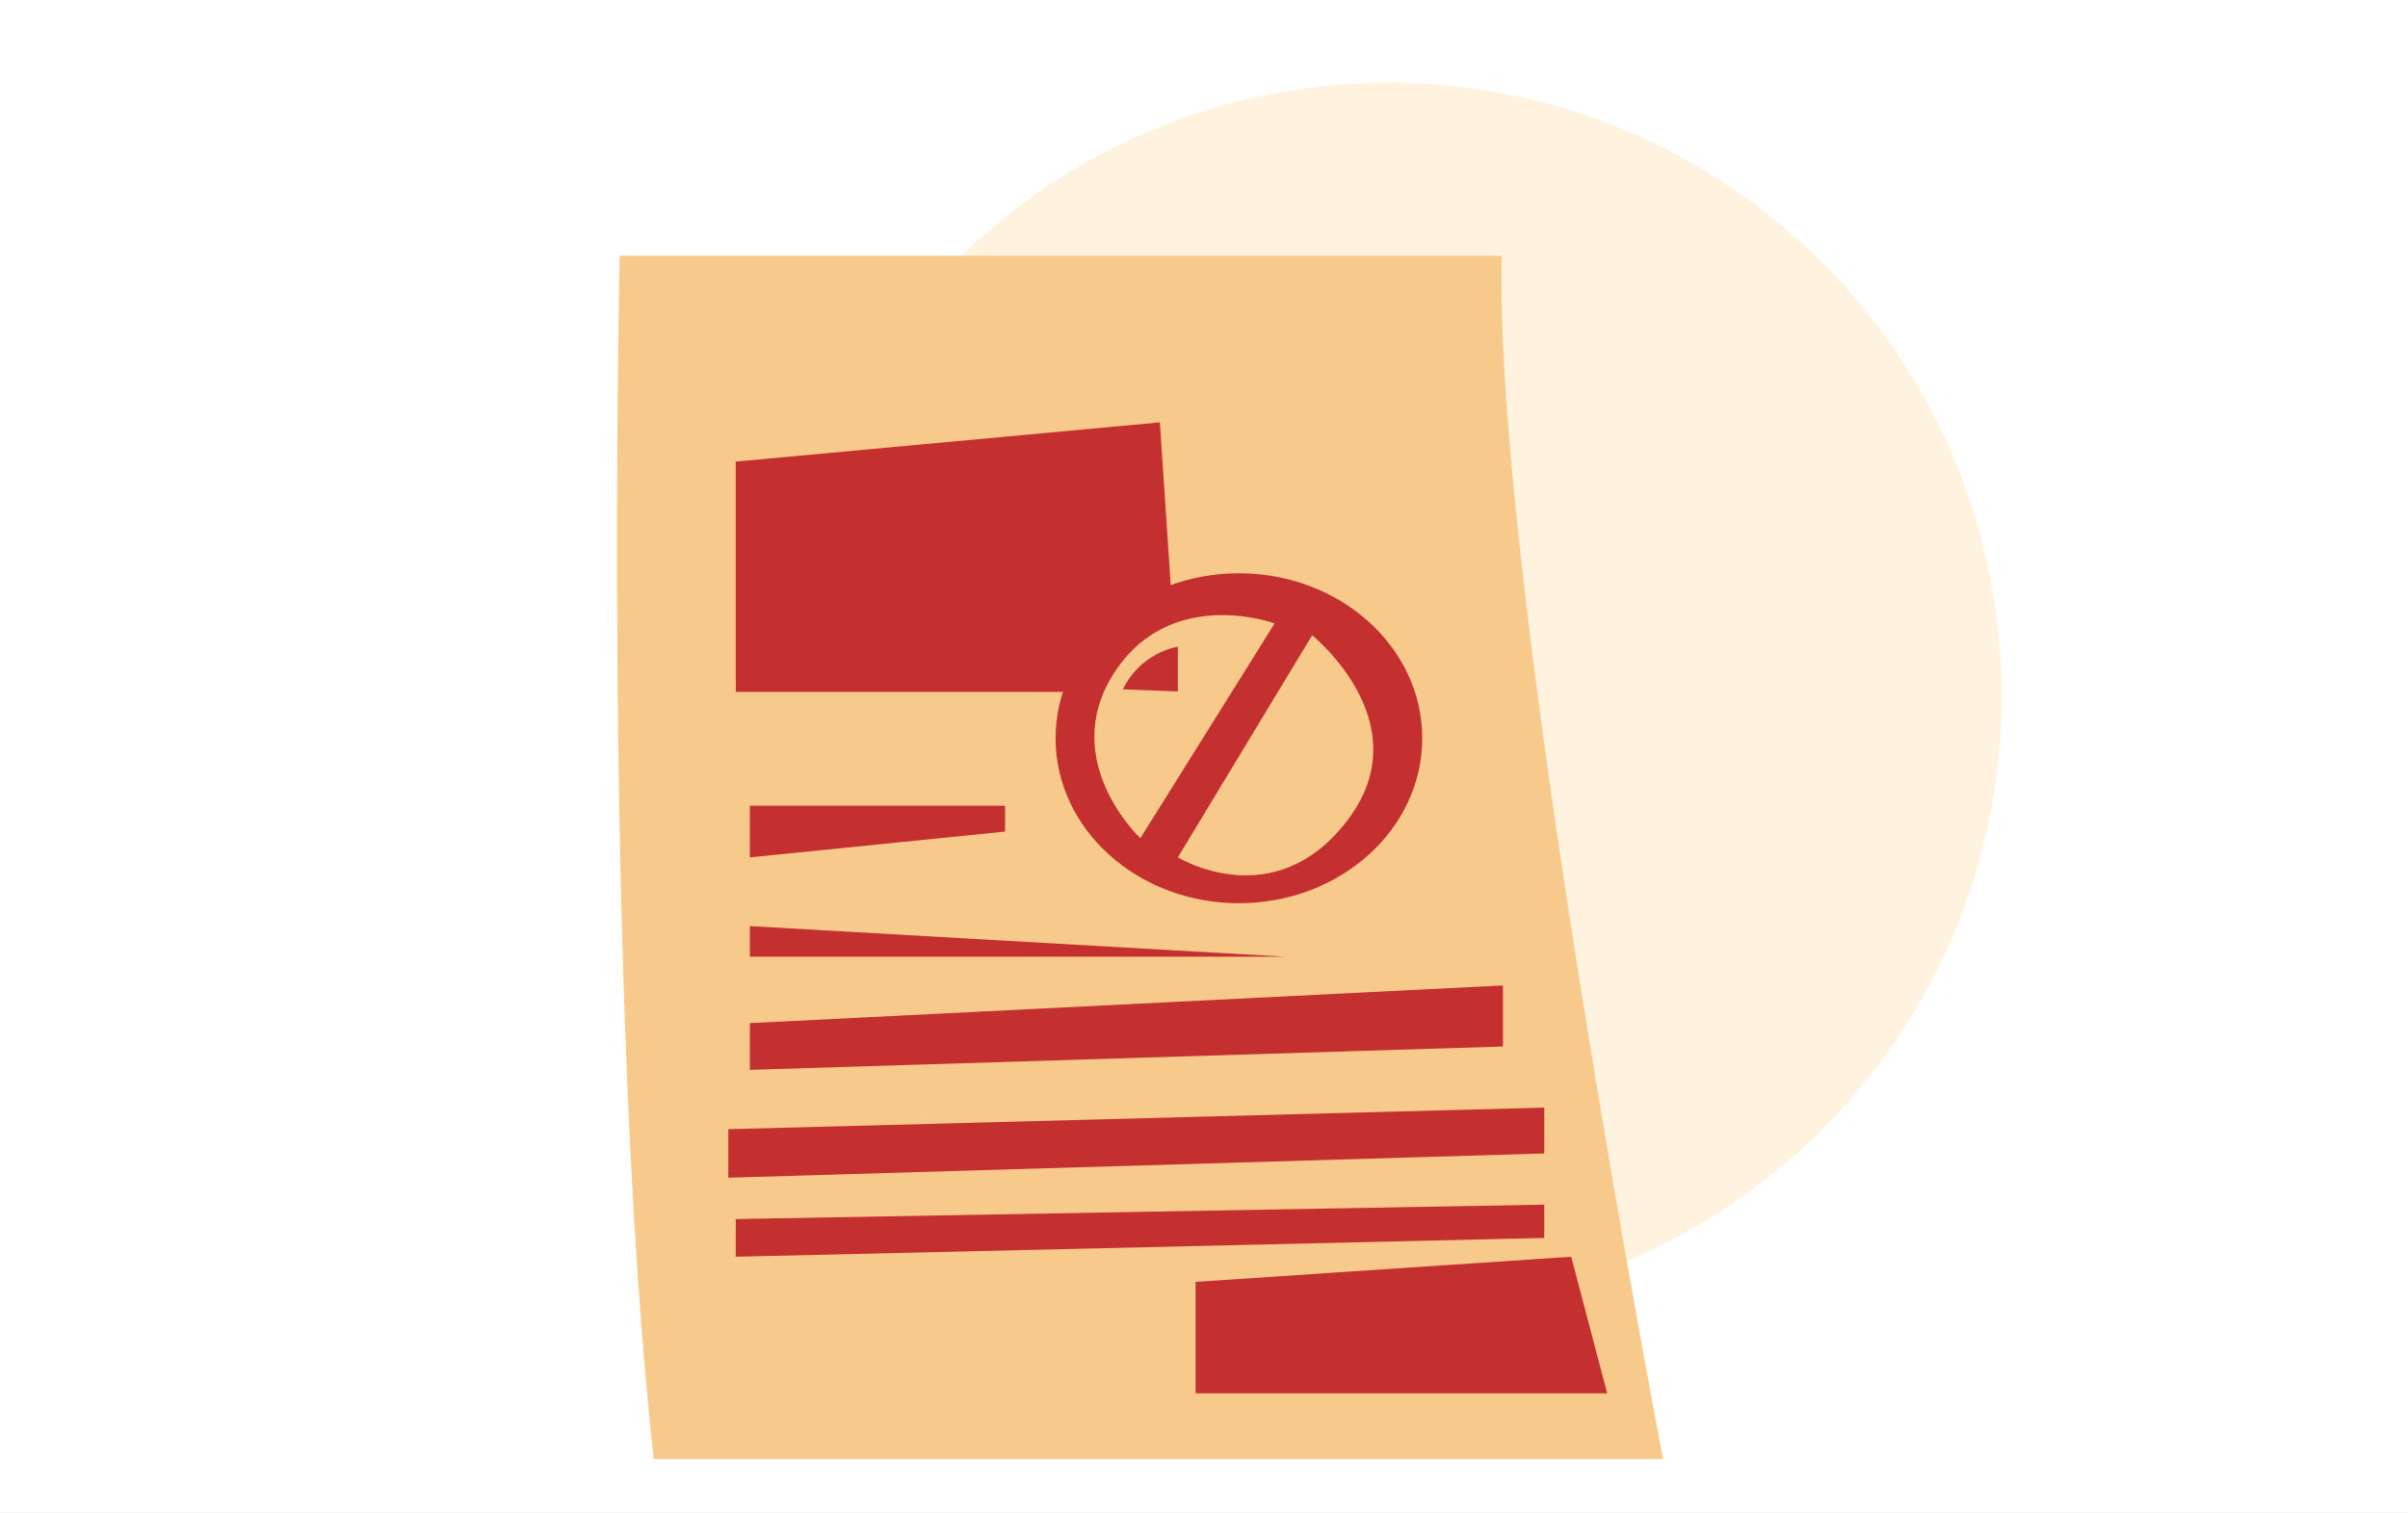
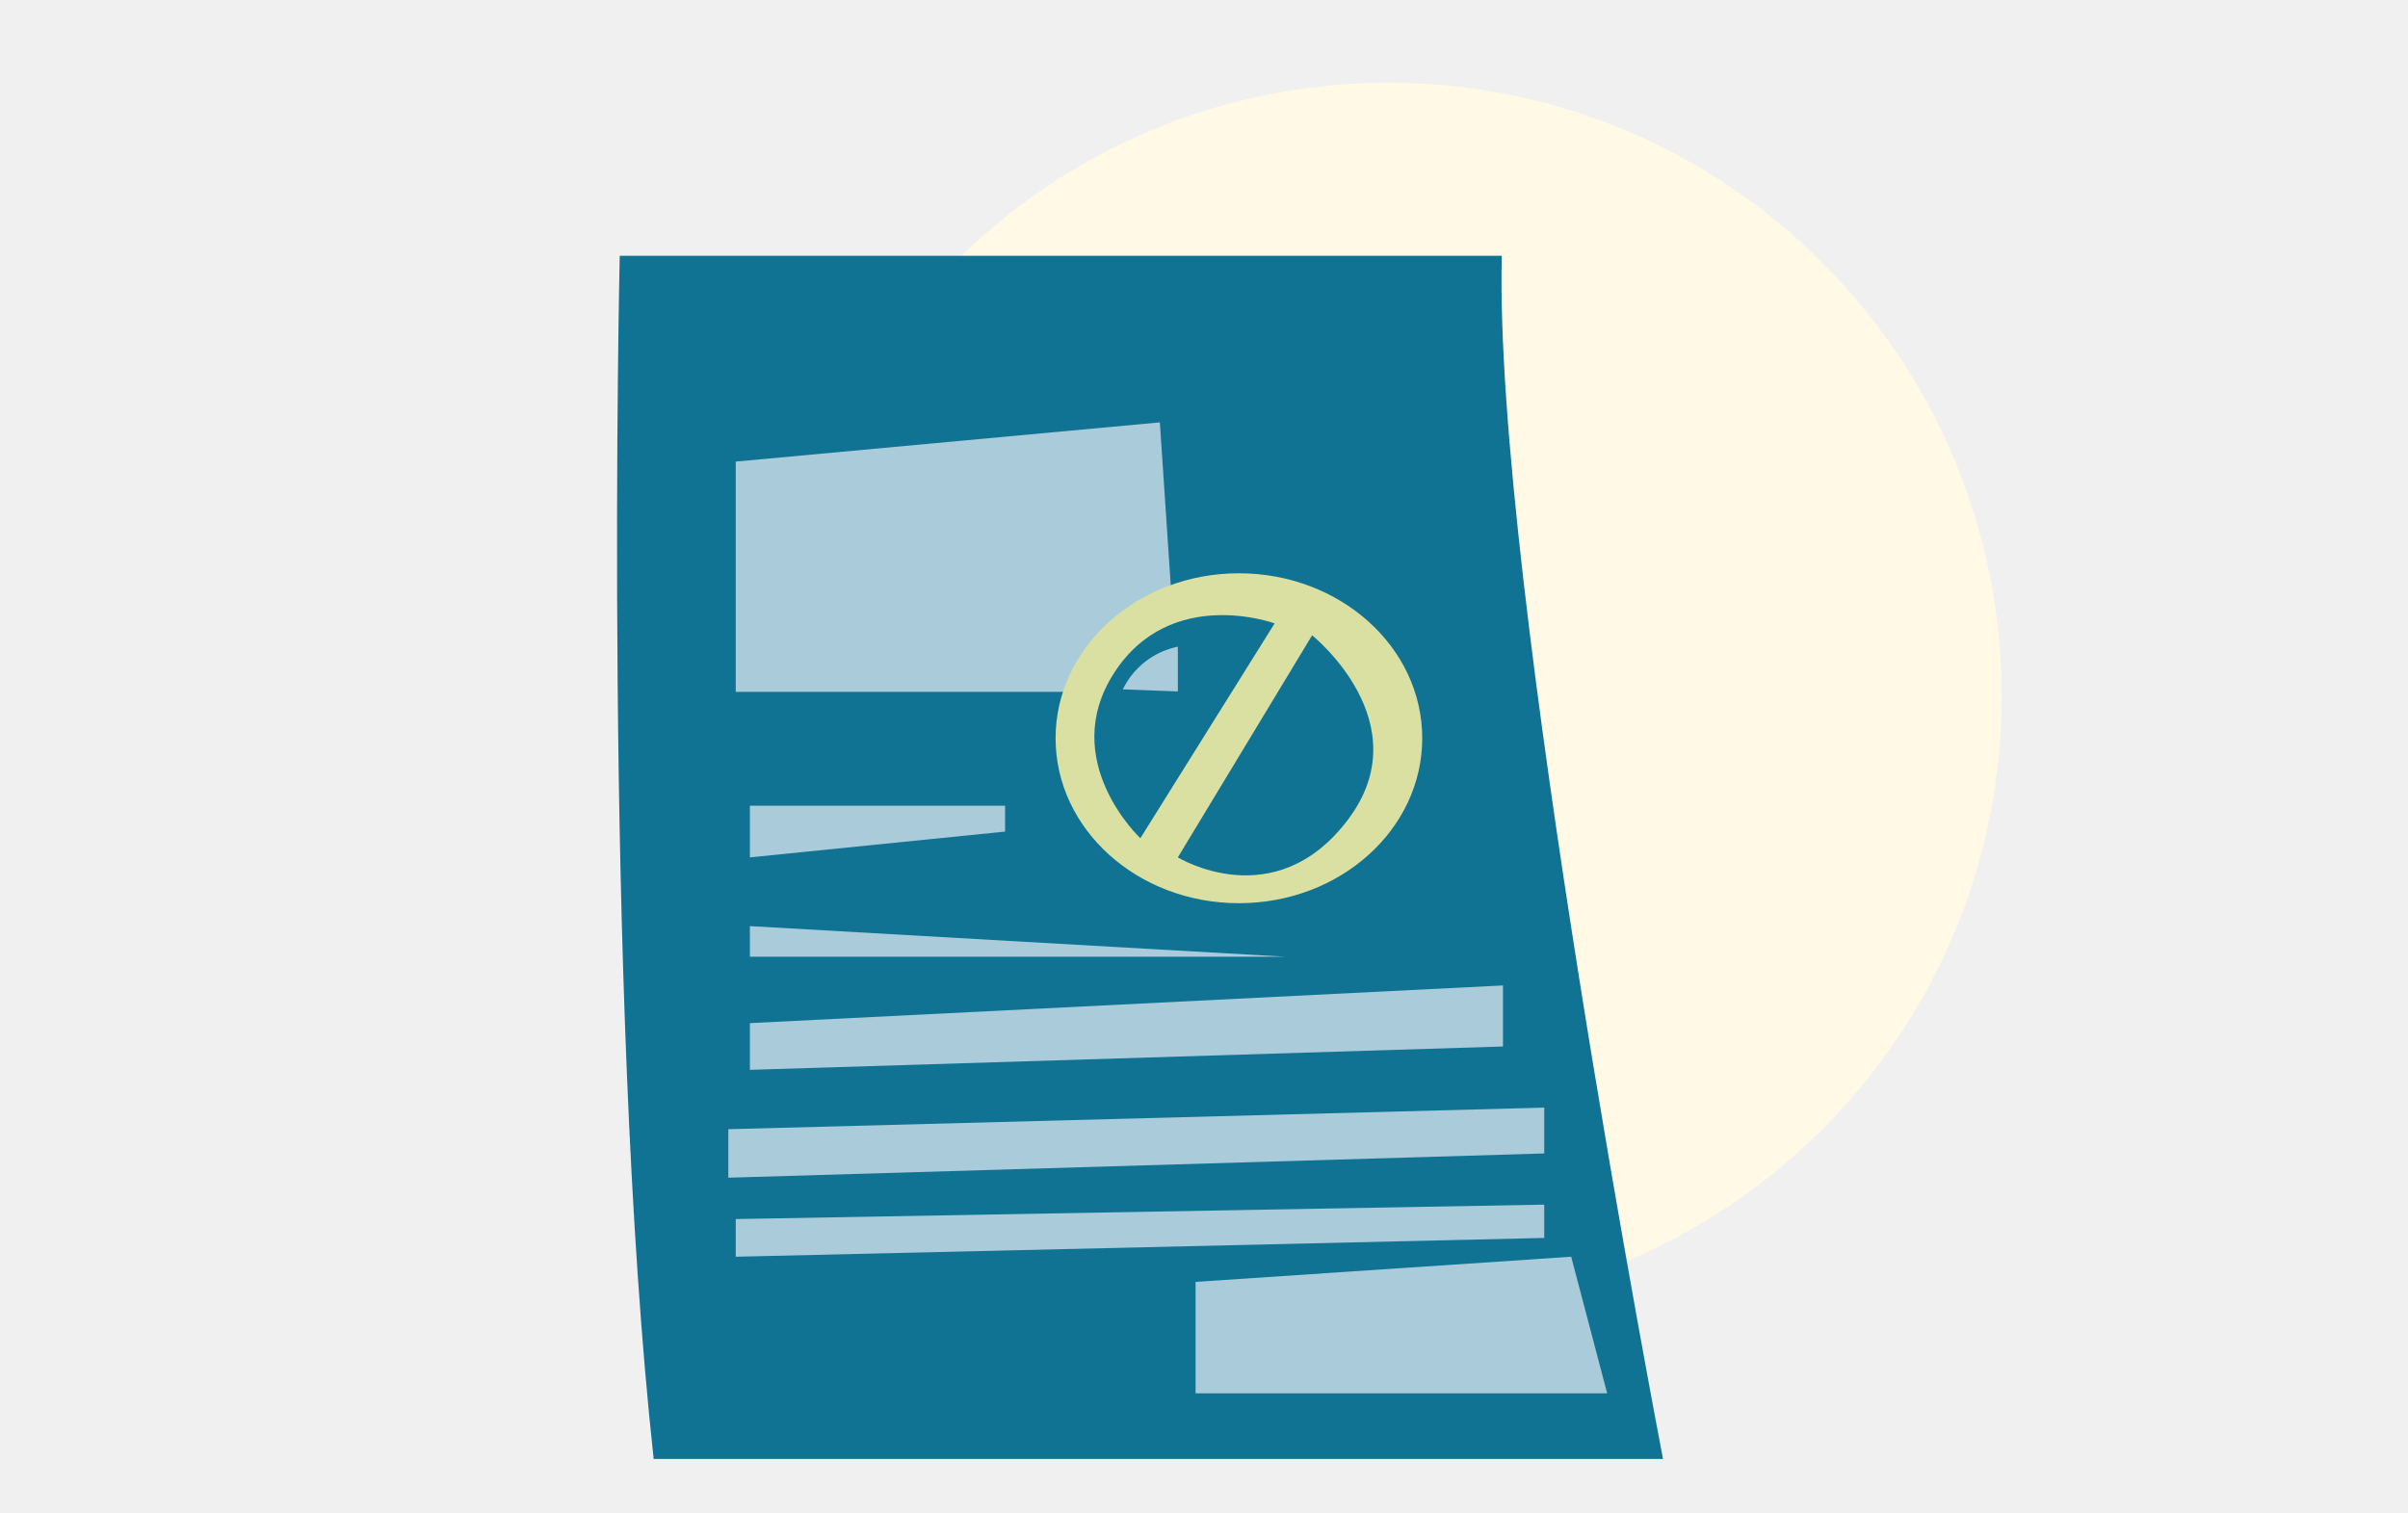
<svg xmlns="http://www.w3.org/2000/svg" fill="none" height="201" viewBox="0 0 320 201" width="320">
-   <clipPath id="a">
-     <path d="m82 34h139v159.901h-139z" />
-   </clipPath>
-   <path d="m0 0h320v201h-320z" fill="#fff" />
-   <circle cx="184.5" cy="92.5" fill="#fff3e0" r="81.5" />
-   <g clip-path="url(#a)">
-     <path d="m82.357 34s-2.248 97.913 4.508 159.901h134.134s-22.542-116.922-21.424-159.901z" fill="#f7c98b" />
-     <path d="m97.774 61.348v30.607h58.752l-2.391-35.818z" fill="#c3302f" />
-     <path d="m164.639 120.041c13.455 0 24.362-9.816 24.362-21.924 0-12.108-10.907-21.924-24.362-21.924s-24.362 9.816-24.362 21.924c0 12.108 10.907 21.924 24.362 21.924z" fill="#c3302f" />
-     <path d="m169.385 82.855-17.843 28.55s-11.004-10.314-3.486-21.972c7.518-11.658 21.329-6.578 21.329-6.578z" fill="#f7c98b" />
-     <path d="m174.369 84.437-17.843 29.513s12.859 7.899 22.602-5.008c9.742-12.906-4.759-24.505-4.759-24.505z" fill="#f7c98b" />
-     <g fill="#c3302f">
-       <path d="m156.526 85.948v5.948l-7.316-.274c.699-1.446 1.723-2.711 2.992-3.695 1.27-.984 2.749-1.662 4.324-1.979z" />
-       <path d="m99.653 107.087v6.863l33.914-3.426v-3.437z" />
-       <path d="m99.653 123.086v4.068h71.171z" />
-       <path d="m99.653 135.981v6.209l100.078-3.104v-8.113z" />
-       <path d="m96.786 150.077v6.448l108.429-3.224v-6.091z" />
-       <path d="m97.774 162.02v5.008l107.441-2.498v-4.425z" />
-       <path d="m158.881 170.371v14.81h54.696l-4.782-18.153z" />
-     </g>
+   <path d="m184.5 174c45.011 0 81.5-36.489 81.5-81.5 0-45.011-36.489-81.5-81.5-81.5s-81.5 36.489-81.5 81.5c0 45.011 36.489 81.5 81.5 81.5z" fill="#fff9e6" />
+   <path d="m82.357 34s-2.248 97.913 4.508 159.901h134.134s-22.542-116.922-21.424-159.901z" fill="#107393" />
+   <path d="m97.774 61.348v30.607h58.752l-2.391-35.818z" fill="#a9cbda" />
+   <path d="m164.639 120.041c13.455 0 24.362-9.816 24.362-21.924 0-12.108-10.907-21.924-24.362-21.924s-24.362 9.816-24.362 21.924c0 12.108 10.907 21.924 24.362 21.924z" fill="#d9e0a2" />
+   <path d="m169.385 82.855-17.843 28.55s-11.004-10.314-3.486-21.971c7.518-11.658 21.329-6.578 21.329-6.578z" fill="#107393" />
+   <path d="m174.369 84.437-17.843 29.513s12.859 7.899 22.602-5.008c9.742-12.906-4.759-24.505-4.759-24.505z" fill="#107393" />
+   <g fill="#a9cbda">
+     <path d="m156.526 85.948v5.948l-7.316-.274c.699-1.446 1.723-2.711 2.992-3.695 1.27-.984 2.749-1.662 4.324-1.979z" />
+     <path d="m99.653 107.087v6.863l33.914-3.426v-3.437z" />
+     <path d="m99.653 123.086v4.068h71.171z" />
+     <path d="m99.653 135.981v6.209l100.078-3.104v-8.113z" />
+     <path d="m96.786 150.077v6.448l108.429-3.224v-6.091z" />
+     <path d="m97.774 162.02v5.008l107.441-2.498v-4.425z" />
+     <path d="m158.881 170.371v14.81h54.696l-4.782-18.153z" />
  </g>
</svg>
